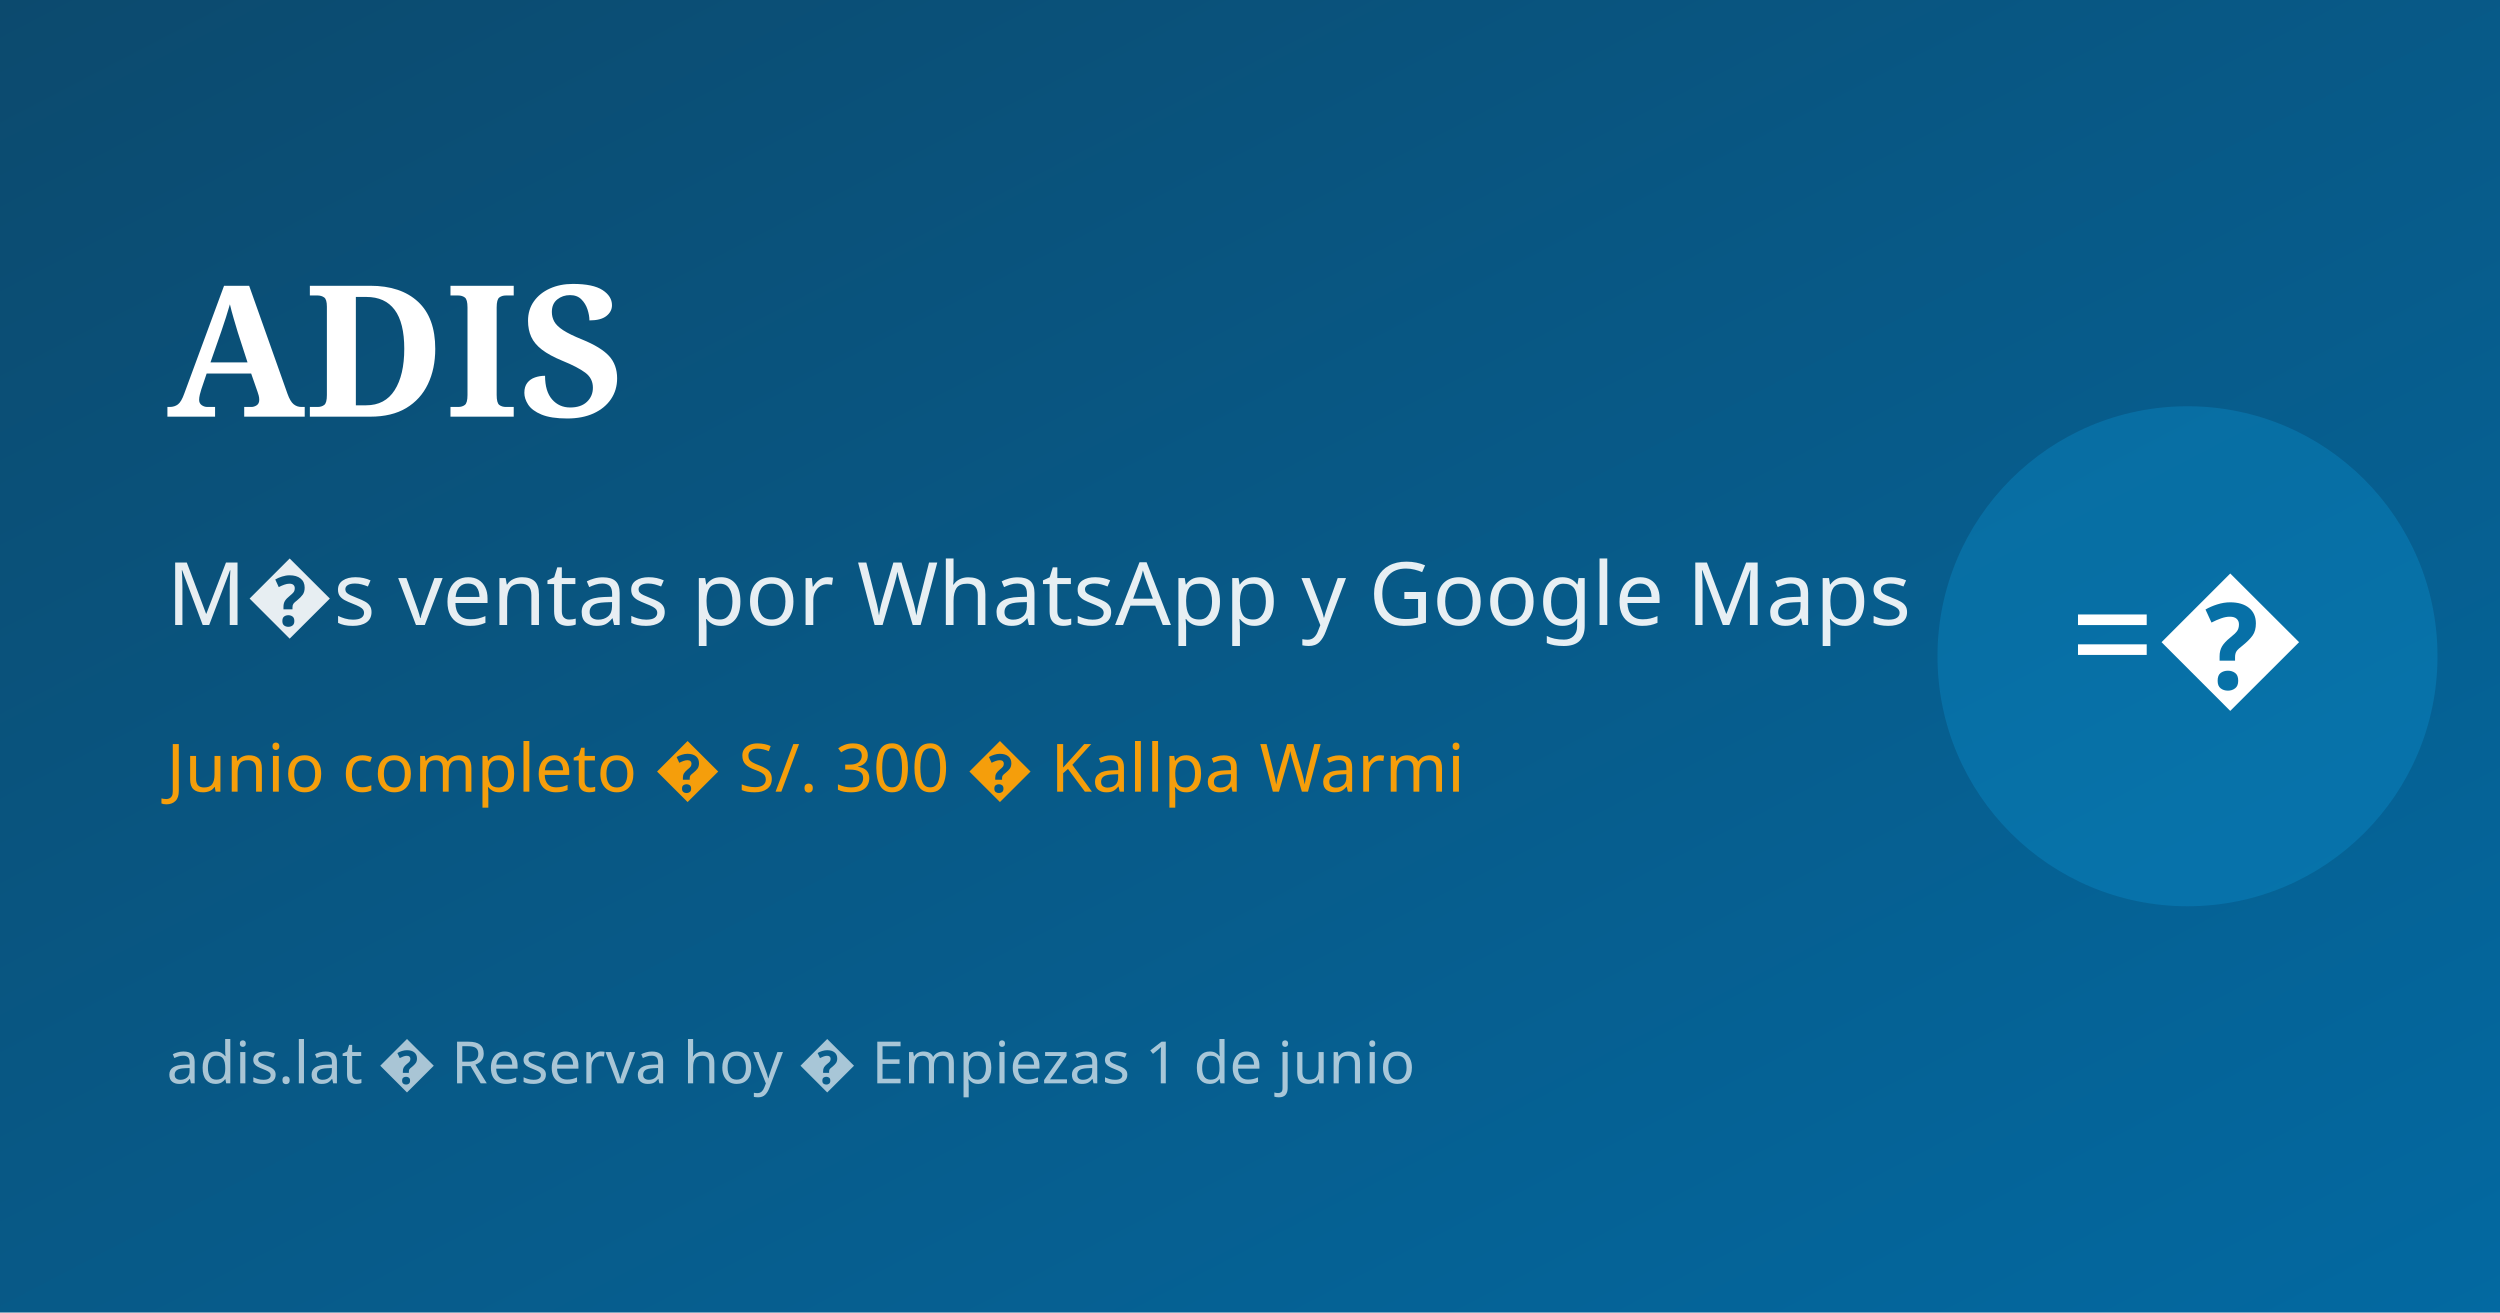
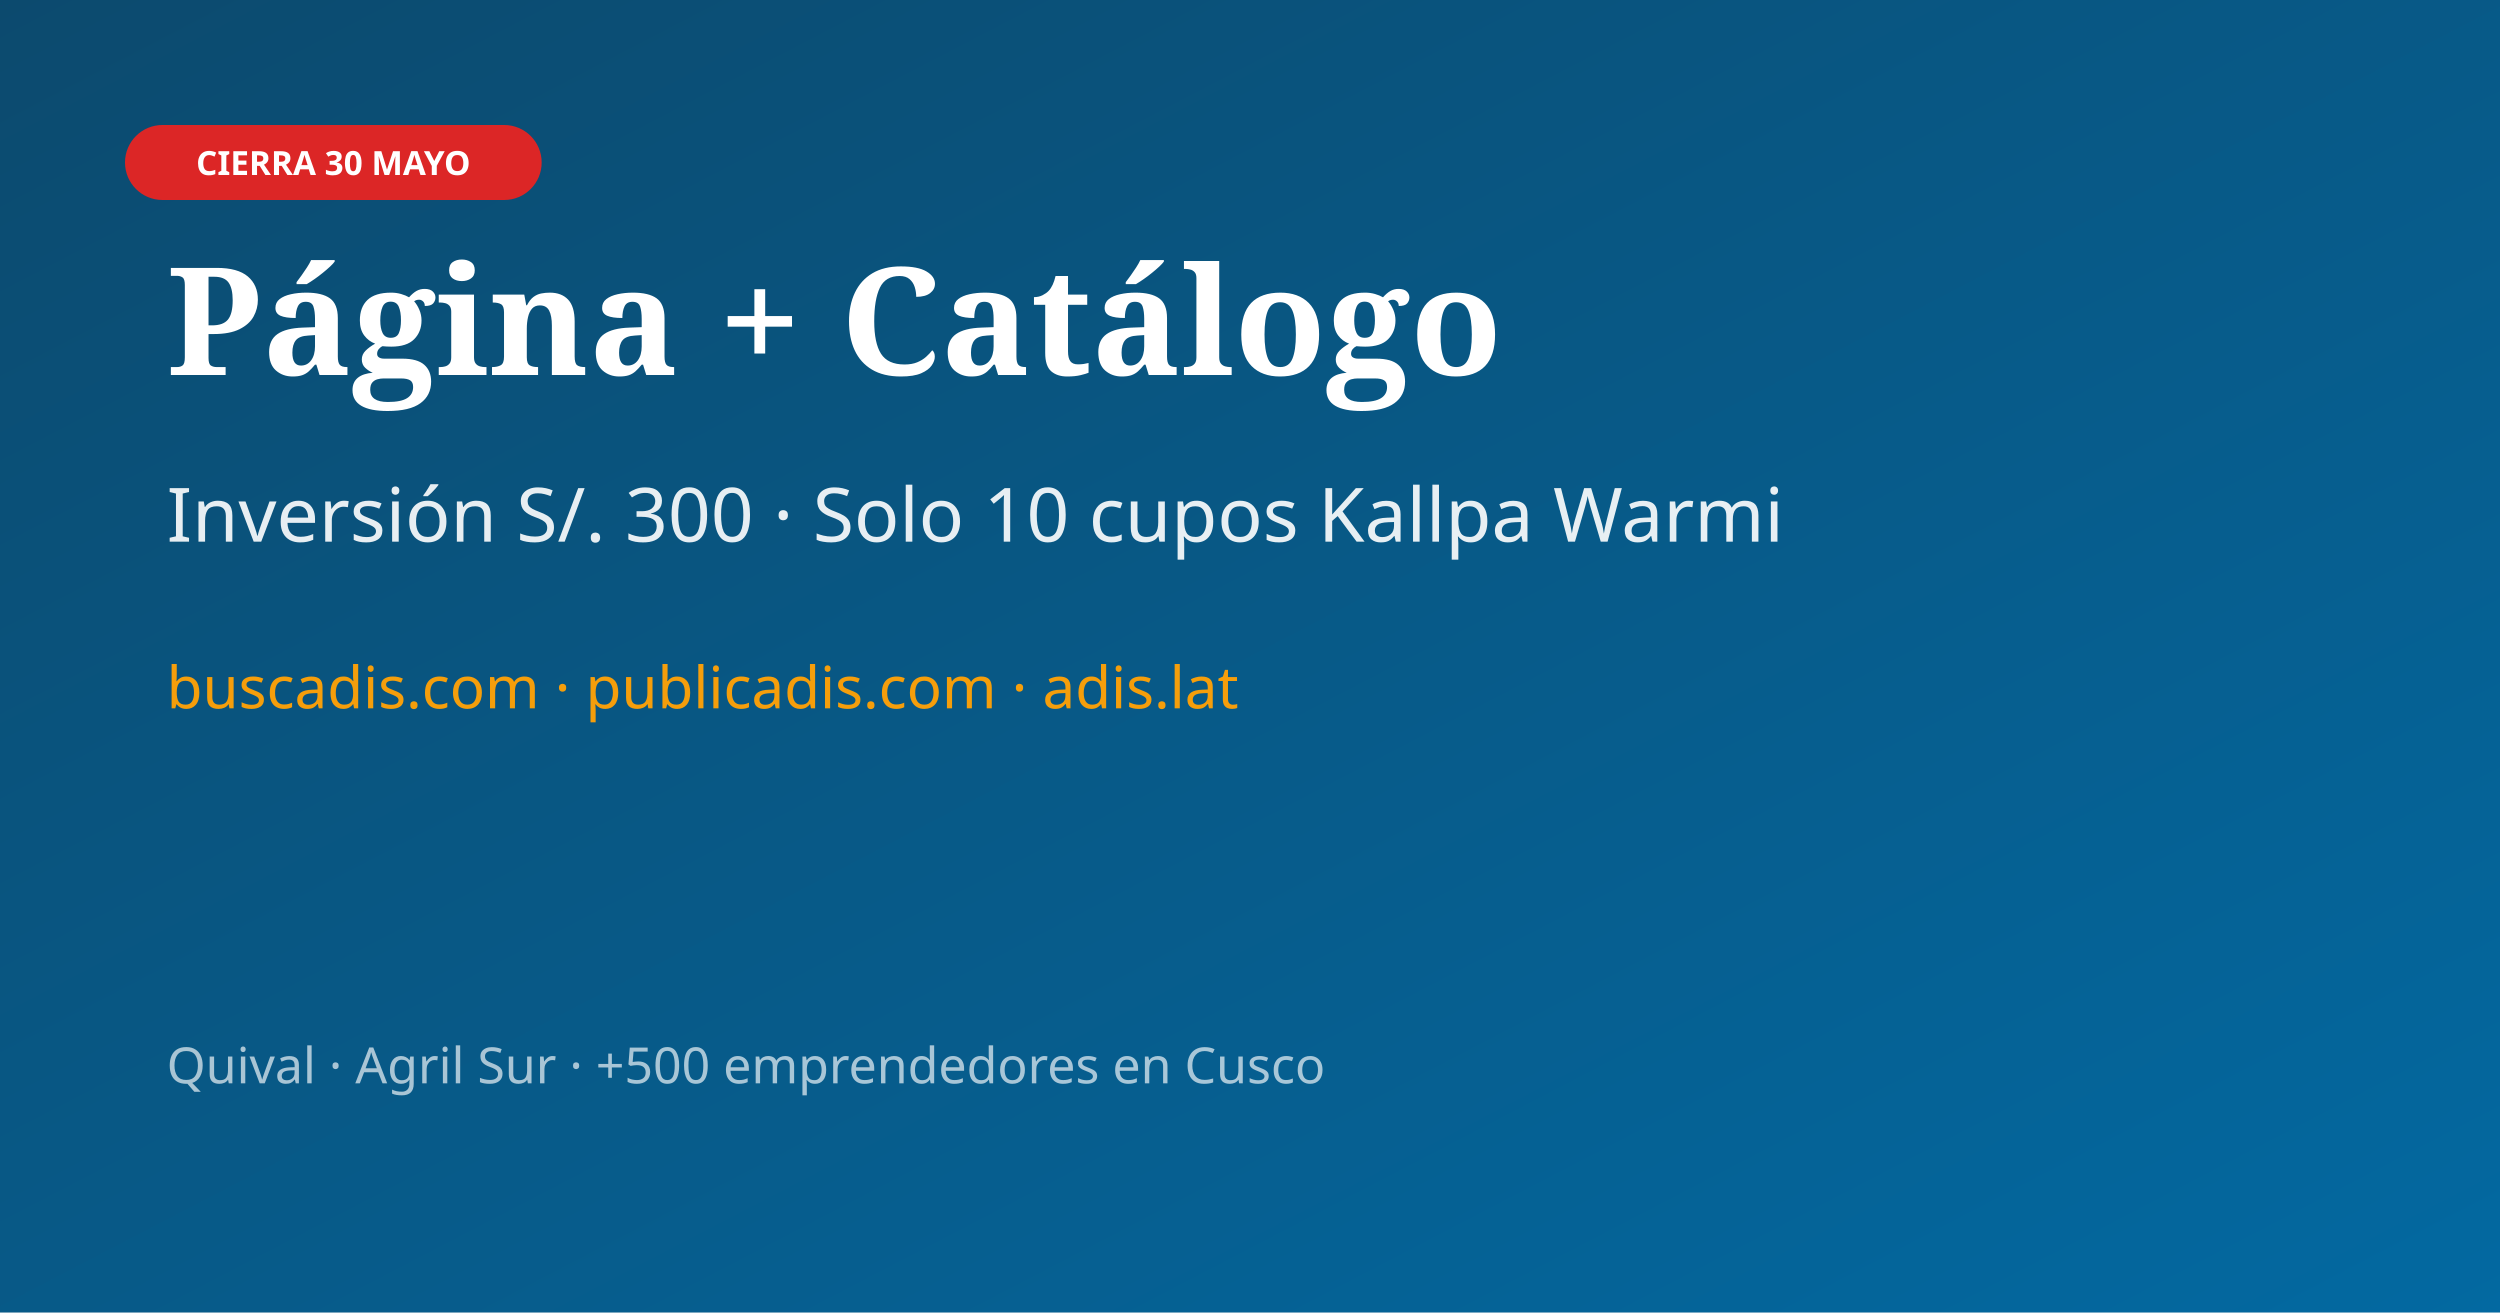
<svg xmlns="http://www.w3.org/2000/svg" width="1200" height="630" viewBox="0 0 1200 630">
  <defs>
    <linearGradient id="bg" x1="0%" y1="0%" x2="100%" y2="100%">
      <stop offset="0%" style="stop-color:#0C4A6E" />
      <stop offset="100%" style="stop-color:#0369A1" />
    </linearGradient>
  </defs>
  <rect width="1200" height="630" fill="url(#bg)" />
-   <text x="80" y="200" font-family="Georgia, serif" font-size="88" font-weight="bold" fill="#ffffff">ADIS</text>
-   <text x="80" y="300" font-family="system-ui, sans-serif" font-size="42" fill="rgba(255,255,255,0.9)">M�s ventas por WhatsApp y Google Maps</text>
-   <text x="80" y="380" font-family="system-ui, sans-serif" font-size="32" fill="#F59E0B">Junio completo � S/. 300 � Kallpa Warmi</text>
-   <text x="80" y="520" font-family="system-ui, sans-serif" font-size="28" fill="rgba(255,255,255,0.65)">adis.lat � Reserva hoy � Empiezas 1 de junio</text>
-   <circle cx="1050" cy="315" r="120" fill="rgba(14,165,233,0.25)" />
-   <text x="1050" y="330" text-anchor="middle" font-family="system-ui" font-size="72" fill="#ffffff">=�</text>
+   <rect x="60" y="60" width="200" height="36" rx="18" fill="#DC2626" />
+   <text x="160" y="84" font-family="system-ui,sans-serif" font-size="16" font-weight="700" fill="#fff" text-anchor="middle">CIERRA 30 MAYO</text>
+   <text x="80" y="180" font-family="Georgia,serif" font-size="72" font-weight="bold" fill="#ffffff">Página + Catálogo</text>
+   <text x="80" y="260" font-family="system-ui,sans-serif" font-size="36" fill="rgba(255,255,255,0.9)">Inversión S/. 300 · Solo 10 cupos Kallpa Warmi</text>
+   <text x="80" y="340" font-family="system-ui,sans-serif" font-size="28" fill="#F59E0B">buscadis.com · publicadis.com · adis.lat</text>
+   <text x="80" y="520" font-family="system-ui,sans-serif" font-size="24" fill="rgba(255,255,255,0.65)">Quival · Agril Sur · +500 emprendedores en Cusco</text>
</svg>
